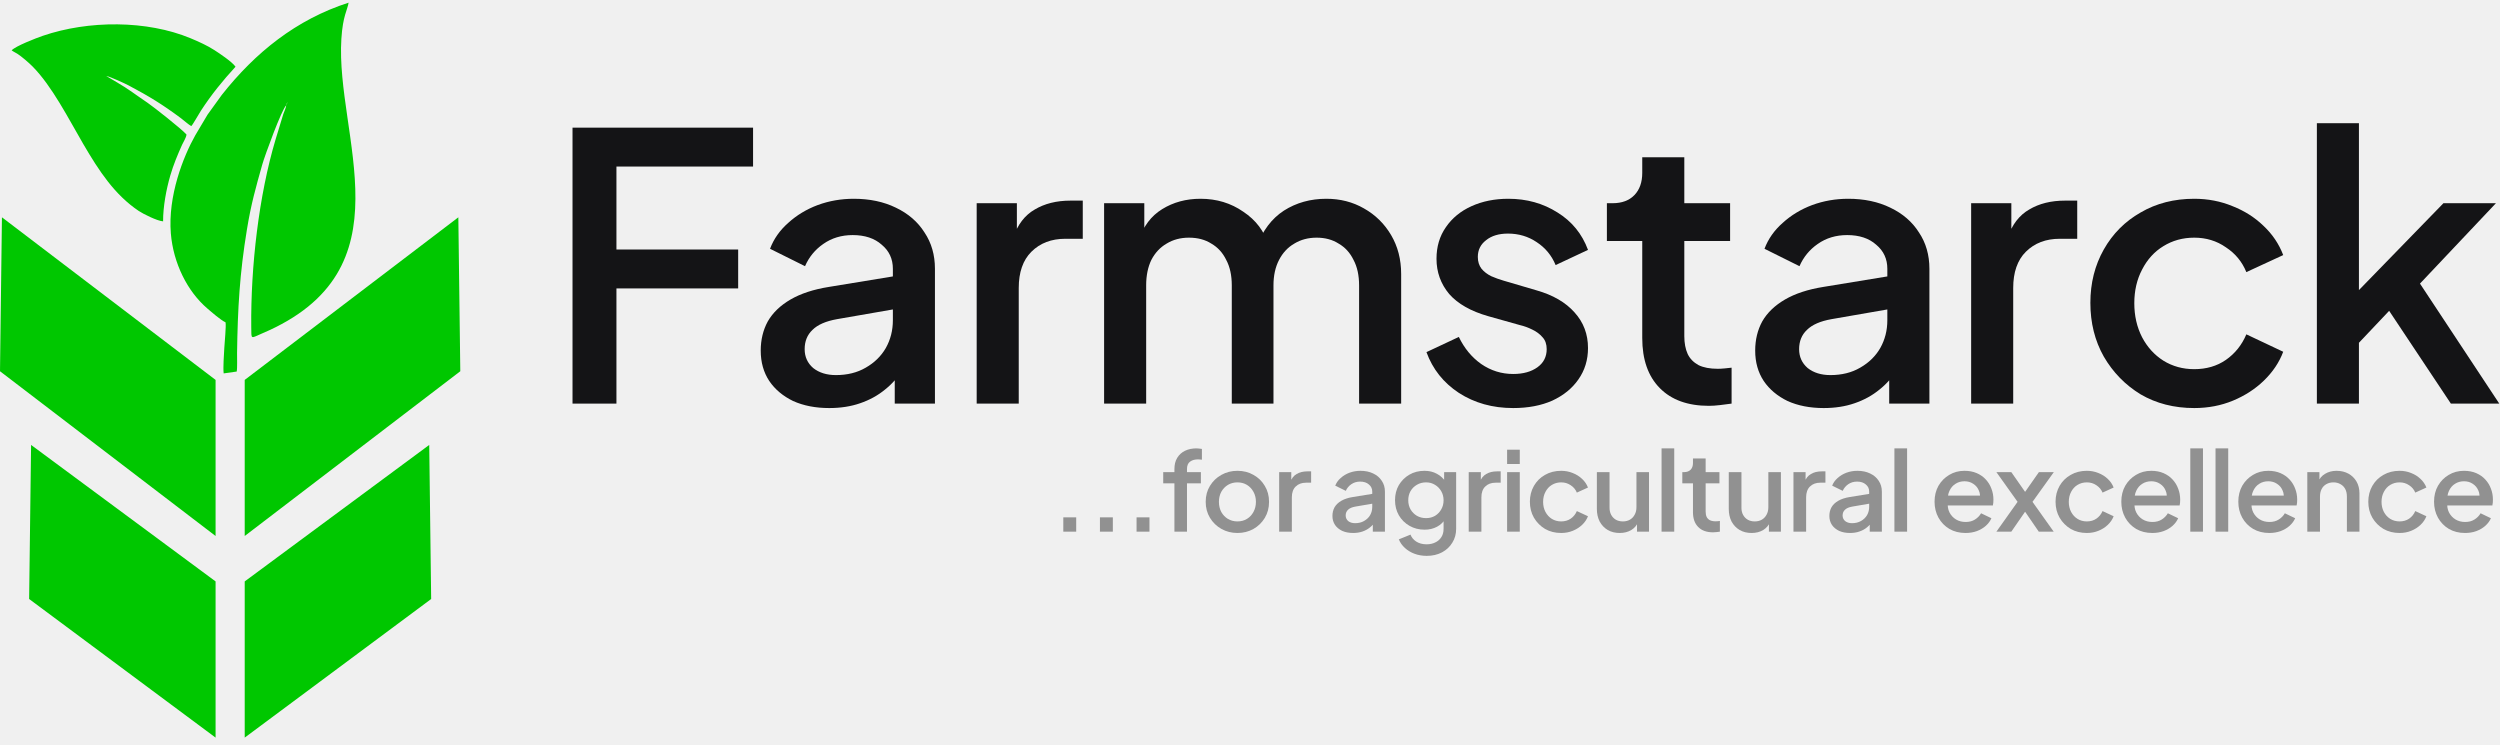
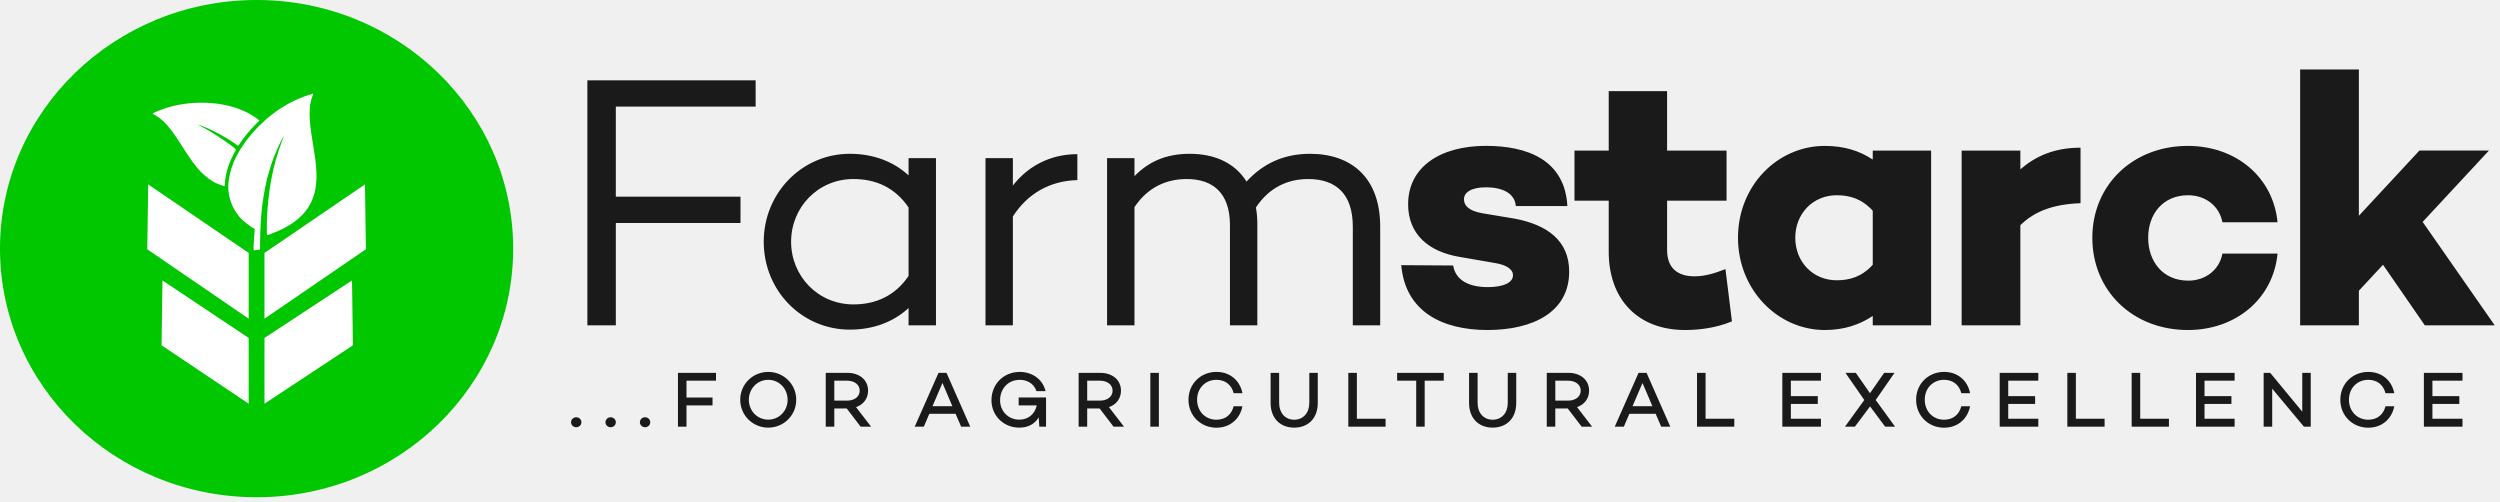
- <svg xmlns="http://www.w3.org/2000/svg" width="262" height="78" viewBox="0 0 262 78" fill="none">
-   <path d="M60 42.298V13.378H78.921V17.454H64.603V26.149H77.36V30.226H64.603V42.298H60Z" fill="#141416" />
-   <path d="M86.902 42.764C85.472 42.764 84.211 42.518 83.118 42.027C82.052 41.509 81.22 40.81 80.621 39.93C80.023 39.025 79.724 37.964 79.724 36.747C79.724 35.608 79.971 34.586 80.465 33.681C80.986 32.775 81.779 32.011 82.845 31.39C83.912 30.769 85.251 30.329 86.863 30.07L94.198 28.867V32.322L87.722 33.447C86.551 33.655 85.693 34.03 85.147 34.573C84.601 35.091 84.328 35.764 84.328 36.592C84.328 37.394 84.627 38.054 85.225 38.572C85.849 39.063 86.642 39.309 87.605 39.309C88.801 39.309 89.841 39.05 90.726 38.533C91.636 38.015 92.338 37.33 92.832 36.475C93.326 35.596 93.573 34.625 93.573 33.564V28.168C93.573 27.133 93.183 26.292 92.403 25.645C91.649 24.972 90.635 24.636 89.36 24.636C88.19 24.636 87.162 24.946 86.278 25.567C85.42 26.162 84.783 26.939 84.367 27.896L80.7 26.072C81.09 25.037 81.727 24.131 82.611 23.355C83.495 22.552 84.523 21.931 85.693 21.491C86.889 21.051 88.151 20.831 89.477 20.831C91.142 20.831 92.611 21.142 93.885 21.763C95.186 22.384 96.187 23.251 96.889 24.364C97.618 25.451 97.982 26.719 97.982 28.168V42.298H93.769V38.494L94.666 38.611C94.172 39.465 93.534 40.202 92.754 40.823C92 41.444 91.129 41.923 90.14 42.26C89.178 42.596 88.099 42.764 86.902 42.764Z" fill="#141416" />
-   <path d="M102.356 42.298V21.297H106.569V25.528L106.179 24.907C106.647 23.536 107.402 22.552 108.442 21.957C109.482 21.336 110.731 21.025 112.187 21.025H113.474V25.024H111.641C110.184 25.024 109.001 25.477 108.091 26.382C107.206 27.262 106.764 28.53 106.764 30.187V42.298H102.356Z" fill="#141416" />
-   <path d="M115.71 42.298V21.297H119.923V25.839L119.377 25.14C119.819 23.717 120.625 22.643 121.796 21.918C122.966 21.194 124.306 20.831 125.814 20.831C127.505 20.831 129 21.284 130.3 22.19C131.627 23.07 132.511 24.247 132.953 25.723L131.705 25.839C132.329 24.157 133.278 22.902 134.553 22.073C135.853 21.245 137.336 20.831 139 20.831C140.457 20.831 141.77 21.168 142.94 21.841C144.137 22.513 145.086 23.445 145.788 24.636C146.49 25.826 146.841 27.185 146.841 28.712V42.298H142.433V29.915C142.433 28.854 142.238 27.961 141.848 27.236C141.484 26.486 140.964 25.917 140.287 25.528C139.637 25.114 138.87 24.907 137.986 24.907C137.102 24.907 136.321 25.114 135.645 25.528C134.969 25.917 134.436 26.486 134.046 27.236C133.655 27.987 133.46 28.88 133.46 29.915V42.298H129.091V29.915C129.091 28.854 128.896 27.961 128.506 27.236C128.142 26.486 127.622 25.917 126.945 25.528C126.295 25.114 125.515 24.907 124.605 24.907C123.72 24.907 122.94 25.114 122.264 25.528C121.588 25.917 121.055 26.486 120.664 27.236C120.3 27.987 120.118 28.88 120.118 29.915V42.298H115.71Z" fill="#141416" />
-   <path d="M158.582 42.764C156.423 42.764 154.525 42.234 152.886 41.173C151.274 40.111 150.142 38.688 149.492 36.903L152.886 35.311C153.458 36.501 154.239 37.446 155.227 38.145C156.241 38.843 157.36 39.193 158.582 39.193C159.622 39.193 160.468 38.96 161.118 38.494C161.768 38.028 162.093 37.394 162.093 36.592C162.093 36.074 161.95 35.66 161.664 35.35C161.378 35.013 161.014 34.742 160.572 34.535C160.155 34.328 159.726 34.172 159.284 34.069L155.968 33.137C154.148 32.619 152.782 31.843 151.872 30.808C150.988 29.747 150.545 28.517 150.545 27.12C150.545 25.852 150.871 24.752 151.521 23.82C152.171 22.863 153.068 22.125 154.213 21.608C155.357 21.09 156.644 20.831 158.075 20.831C159.999 20.831 161.716 21.31 163.224 22.268C164.733 23.199 165.799 24.506 166.423 26.188L163.029 27.78C162.613 26.771 161.95 25.968 161.04 25.373C160.155 24.778 159.154 24.48 158.036 24.48C157.073 24.48 156.306 24.713 155.734 25.179C155.162 25.619 154.876 26.201 154.876 26.926C154.876 27.418 155.006 27.832 155.266 28.168C155.526 28.479 155.864 28.738 156.28 28.945C156.696 29.126 157.126 29.281 157.568 29.41L161.001 30.42C162.743 30.911 164.083 31.688 165.019 32.749C165.955 33.784 166.423 35.026 166.423 36.475C166.423 37.718 166.085 38.818 165.409 39.775C164.759 40.707 163.849 41.444 162.678 41.988C161.508 42.505 160.142 42.764 158.582 42.764Z" fill="#141416" />
-   <path d="M179.091 42.531C176.881 42.531 175.164 41.91 173.942 40.668C172.719 39.426 172.108 37.679 172.108 35.427V25.257H168.402V21.297H168.987C169.975 21.297 170.743 21.012 171.289 20.443C171.835 19.874 172.108 19.097 172.108 18.114V16.483H176.516V21.297H181.315V25.257H176.516V35.233C176.516 35.958 176.634 36.579 176.868 37.097C177.102 37.588 177.479 37.977 177.999 38.261C178.519 38.52 179.195 38.649 180.028 38.649C180.236 38.649 180.47 38.636 180.73 38.611C180.99 38.585 181.237 38.559 181.471 38.533V42.298C181.107 42.35 180.704 42.402 180.262 42.454C179.819 42.505 179.429 42.531 179.091 42.531Z" fill="#141416" />
-   <path d="M191.122 42.764C189.692 42.764 188.43 42.518 187.338 42.027C186.272 41.509 185.439 40.81 184.841 39.93C184.243 39.025 183.944 37.964 183.944 36.747C183.944 35.608 184.191 34.586 184.685 33.681C185.205 32.775 185.999 32.011 187.065 31.39C188.131 30.769 189.471 30.329 191.083 30.07L198.417 28.867V32.322L191.941 33.447C190.771 33.655 189.913 34.03 189.367 34.573C188.82 35.091 188.547 35.764 188.547 36.592C188.547 37.394 188.846 38.054 189.445 38.572C190.069 39.063 190.862 39.309 191.824 39.309C193.021 39.309 194.061 39.05 194.945 38.533C195.856 38.015 196.558 37.33 197.052 36.475C197.546 35.596 197.793 34.625 197.793 33.564V28.168C197.793 27.133 197.403 26.292 196.623 25.645C195.869 24.972 194.854 24.636 193.58 24.636C192.41 24.636 191.382 24.946 190.498 25.567C189.64 26.162 189.003 26.939 188.586 27.896L184.919 26.072C185.309 25.037 185.947 24.131 186.831 23.355C187.715 22.552 188.742 21.931 189.913 21.491C191.109 21.051 192.371 20.831 193.697 20.831C195.361 20.831 196.831 21.142 198.105 21.763C199.406 22.384 200.407 23.251 201.109 24.364C201.837 25.451 202.202 26.719 202.202 28.168V42.298H197.988V38.494L198.886 38.611C198.391 39.465 197.754 40.202 196.974 40.823C196.22 41.444 195.348 41.923 194.36 42.26C193.398 42.596 192.319 42.764 191.122 42.764Z" fill="#141416" />
-   <path d="M206.576 42.298V21.297H210.789V25.528L210.399 24.907C210.867 23.536 211.621 22.552 212.662 21.957C213.702 21.336 214.95 21.025 216.407 21.025H217.694V25.024H215.861C214.404 25.024 213.221 25.477 212.311 26.382C211.426 27.262 210.984 28.53 210.984 30.187V42.298H206.576Z" fill="#141416" />
-   <path d="M229.956 42.764C227.849 42.764 225.977 42.285 224.338 41.328C222.726 40.344 221.438 39.025 220.476 37.368C219.54 35.712 219.071 33.836 219.071 31.739C219.071 29.669 219.54 27.806 220.476 26.149C221.412 24.493 222.7 23.199 224.338 22.268C225.977 21.31 227.849 20.831 229.956 20.831C231.386 20.831 232.726 21.09 233.974 21.608C235.222 22.099 236.302 22.785 237.212 23.665C238.148 24.545 238.838 25.567 239.28 26.732L235.417 28.517C234.975 27.43 234.26 26.564 233.272 25.917C232.31 25.244 231.204 24.907 229.956 24.907C228.759 24.907 227.68 25.205 226.718 25.8C225.782 26.369 225.04 27.185 224.494 28.246C223.948 29.281 223.675 30.459 223.675 31.778C223.675 33.098 223.948 34.289 224.494 35.35C225.04 36.385 225.782 37.2 226.718 37.795C227.68 38.391 228.759 38.688 229.956 38.688C231.23 38.688 232.336 38.365 233.272 37.718C234.234 37.045 234.949 36.152 235.417 35.039L239.28 36.864C238.864 37.977 238.187 38.986 237.251 39.892C236.341 40.772 235.261 41.47 234.013 41.988C232.765 42.505 231.412 42.764 229.956 42.764Z" fill="#141416" />
-   <path d="M242.808 42.298V12.912H247.216V32.593L245.5 32.166L256.072 21.297H261.573L253.614 29.721L261.924 42.298H256.852L249.44 31.157L252.054 30.808L245.812 37.407L247.216 34.496V42.298H242.808Z" fill="#141416" />
-   <path d="M111.435 55.718V54.219H112.786V55.718H111.435Z" fill="#333333" fill-opacity="0.5" />
-   <path d="M115.273 55.718V54.219H116.625V55.718H115.273Z" fill="#333333" fill-opacity="0.5" />
-   <path d="M119.112 55.718V54.219H120.463V55.718H119.112Z" fill="#333333" fill-opacity="0.5" />
-   <path d="M123.08 55.718V50.656H121.905V49.48H123.08V49.157C123.08 48.688 123.178 48.296 123.374 47.981C123.57 47.658 123.84 47.412 124.185 47.243C124.537 47.074 124.941 46.989 125.395 46.989C125.481 46.989 125.579 46.997 125.689 47.012C125.799 47.02 125.889 47.032 125.959 47.047V48.177C125.896 48.161 125.826 48.154 125.748 48.154C125.669 48.146 125.607 48.142 125.56 48.142C125.207 48.142 124.925 48.223 124.714 48.384C124.502 48.538 124.396 48.796 124.396 49.157V49.48H125.853V50.656H124.396V55.718H123.08Z" fill="#333333" fill-opacity="0.5" />
-   <path d="M129.682 55.856C129.071 55.856 128.511 55.714 128.002 55.429C127.501 55.145 127.101 54.757 126.803 54.265C126.506 53.773 126.357 53.215 126.357 52.593C126.357 51.963 126.506 51.405 126.803 50.921C127.101 50.429 127.501 50.045 128.002 49.768C128.503 49.484 129.063 49.341 129.682 49.341C130.309 49.341 130.869 49.484 131.363 49.768C131.864 50.045 132.26 50.429 132.55 50.921C132.847 51.405 132.996 51.963 132.996 52.593C132.996 53.223 132.847 53.784 132.55 54.276C132.252 54.768 131.852 55.156 131.351 55.441C130.85 55.718 130.293 55.856 129.682 55.856ZM129.682 54.645C130.058 54.645 130.391 54.557 130.681 54.38C130.971 54.203 131.198 53.961 131.363 53.654C131.535 53.339 131.621 52.985 131.621 52.593C131.621 52.201 131.535 51.851 131.363 51.544C131.198 51.236 130.971 50.994 130.681 50.817C130.391 50.641 130.058 50.552 129.682 50.552C129.314 50.552 128.981 50.641 128.683 50.817C128.394 50.994 128.162 51.236 127.99 51.544C127.826 51.851 127.743 52.201 127.743 52.593C127.743 52.985 127.826 53.339 127.99 53.654C128.162 53.961 128.394 54.203 128.683 54.38C128.981 54.557 129.314 54.645 129.682 54.645Z" fill="#333333" fill-opacity="0.5" />
-   <path d="M134.057 55.718V49.48H135.326V50.736L135.209 50.552C135.35 50.145 135.577 49.853 135.891 49.676C136.204 49.491 136.58 49.399 137.019 49.399H137.406V50.587H136.854C136.415 50.587 136.059 50.721 135.785 50.99C135.518 51.252 135.385 51.628 135.385 52.12V55.718H134.057Z" fill="#333333" fill-opacity="0.5" />
-   <path d="M141.803 55.856C141.372 55.856 140.992 55.783 140.663 55.637C140.341 55.483 140.091 55.276 139.911 55.014C139.73 54.745 139.64 54.43 139.64 54.069C139.64 53.73 139.715 53.427 139.864 53.158C140.02 52.889 140.259 52.662 140.58 52.478C140.902 52.293 141.305 52.162 141.791 52.086L144 51.728V52.754L142.049 53.089C141.697 53.15 141.438 53.262 141.274 53.423C141.109 53.577 141.027 53.777 141.027 54.023C141.027 54.261 141.117 54.457 141.297 54.611C141.485 54.757 141.724 54.83 142.014 54.83C142.374 54.83 142.688 54.753 142.954 54.599C143.228 54.445 143.44 54.242 143.589 53.988C143.738 53.727 143.812 53.438 143.812 53.123V51.521C143.812 51.213 143.694 50.963 143.459 50.771C143.232 50.571 142.927 50.471 142.543 50.471C142.19 50.471 141.881 50.564 141.615 50.748C141.356 50.925 141.164 51.156 141.039 51.44L139.934 50.898C140.052 50.59 140.244 50.322 140.51 50.091C140.776 49.853 141.086 49.668 141.438 49.537C141.799 49.407 142.179 49.341 142.578 49.341C143.079 49.341 143.522 49.434 143.906 49.618C144.298 49.803 144.599 50.06 144.811 50.391C145.03 50.714 145.14 51.09 145.14 51.521V55.718H143.871V54.588L144.141 54.622C143.992 54.876 143.8 55.095 143.565 55.279C143.338 55.464 143.076 55.606 142.778 55.706C142.488 55.806 142.163 55.856 141.803 55.856Z" fill="#333333" fill-opacity="0.5" />
-   <path d="M149.524 58.254C149.062 58.254 148.635 58.181 148.243 58.035C147.852 57.889 147.515 57.685 147.233 57.424C146.951 57.17 146.739 56.871 146.598 56.525L147.82 56.029C147.93 56.321 148.13 56.563 148.42 56.755C148.717 56.947 149.082 57.044 149.513 57.044C149.849 57.044 150.151 56.978 150.417 56.847C150.684 56.724 150.895 56.54 151.052 56.294C151.209 56.056 151.287 55.767 151.287 55.429V54.023L151.522 54.288C151.303 54.688 150.997 54.991 150.605 55.199C150.222 55.406 149.787 55.51 149.301 55.51C148.714 55.51 148.185 55.376 147.715 55.106C147.245 54.837 146.873 54.468 146.598 54C146.332 53.531 146.199 53.004 146.199 52.42C146.199 51.828 146.332 51.301 146.598 50.84C146.873 50.379 147.241 50.014 147.703 49.745C148.165 49.476 148.694 49.341 149.289 49.341C149.775 49.341 150.206 49.445 150.582 49.653C150.966 49.853 151.279 50.145 151.522 50.529L151.346 50.852V49.48H152.603V55.429C152.603 55.967 152.47 56.448 152.204 56.871C151.945 57.301 151.585 57.639 151.122 57.885C150.66 58.131 150.128 58.254 149.524 58.254ZM149.454 54.299C149.806 54.299 150.12 54.219 150.394 54.057C150.668 53.888 150.884 53.665 151.04 53.389C151.205 53.104 151.287 52.785 151.287 52.431C151.287 52.078 151.205 51.759 151.04 51.474C150.876 51.19 150.656 50.967 150.382 50.806C150.108 50.637 149.799 50.552 149.454 50.552C149.093 50.552 148.772 50.637 148.49 50.806C148.208 50.967 147.985 51.19 147.82 51.474C147.664 51.751 147.585 52.07 147.585 52.431C147.585 52.777 147.664 53.093 147.82 53.377C147.985 53.661 148.208 53.888 148.49 54.057C148.772 54.219 149.093 54.299 149.454 54.299Z" fill="#333333" fill-opacity="0.5" />
-   <path d="M153.922 55.718V49.48H155.192V50.736L155.074 50.552C155.215 50.145 155.442 49.853 155.756 49.676C156.069 49.491 156.445 49.399 156.884 49.399H157.271V50.587H156.719C156.28 50.587 155.924 50.721 155.65 50.99C155.383 51.252 155.25 51.628 155.25 52.12V55.718H153.922Z" fill="#333333" fill-opacity="0.5" />
-   <path d="M157.945 55.718V49.48H159.273V55.718H157.945ZM157.945 48.627V47.128H159.273V48.627H157.945Z" fill="#333333" fill-opacity="0.5" />
-   <path d="M163.61 55.856C162.976 55.856 162.412 55.714 161.918 55.429C161.432 55.137 161.045 54.745 160.755 54.253C160.473 53.761 160.332 53.204 160.332 52.581C160.332 51.966 160.473 51.413 160.755 50.921C161.037 50.429 161.424 50.045 161.918 49.768C162.412 49.484 162.976 49.341 163.61 49.341C164.041 49.341 164.444 49.418 164.82 49.572C165.196 49.718 165.522 49.922 165.796 50.183C166.078 50.444 166.285 50.748 166.419 51.094L165.255 51.624C165.122 51.301 164.907 51.044 164.609 50.852C164.319 50.652 163.986 50.552 163.61 50.552C163.25 50.552 162.925 50.641 162.635 50.817C162.353 50.986 162.13 51.228 161.965 51.544C161.8 51.851 161.718 52.201 161.718 52.593C161.718 52.985 161.8 53.339 161.965 53.654C162.13 53.961 162.353 54.203 162.635 54.38C162.925 54.557 163.25 54.645 163.61 54.645C163.994 54.645 164.327 54.549 164.609 54.357C164.899 54.157 165.114 53.892 165.255 53.561L166.419 54.103C166.293 54.434 166.09 54.734 165.808 55.003C165.533 55.264 165.208 55.472 164.832 55.625C164.456 55.779 164.049 55.856 163.61 55.856Z" fill="#333333" fill-opacity="0.5" />
-   <path d="M169.749 55.856C169.271 55.856 168.852 55.752 168.492 55.545C168.132 55.329 167.85 55.033 167.646 54.657C167.45 54.273 167.352 53.831 167.352 53.331V49.48H168.68V53.215C168.68 53.5 168.739 53.75 168.856 53.965C168.974 54.18 169.138 54.349 169.35 54.472C169.561 54.588 169.804 54.645 170.078 54.645C170.36 54.645 170.607 54.584 170.819 54.461C171.03 54.338 171.195 54.165 171.312 53.942C171.438 53.719 171.5 53.458 171.5 53.158V49.48H172.816V55.718H171.559V54.495L171.7 54.657C171.551 55.041 171.304 55.337 170.96 55.545C170.615 55.752 170.212 55.856 169.749 55.856Z" fill="#333333" fill-opacity="0.5" />
-   <path d="M174.132 55.718V46.989H175.46V55.718H174.132Z" fill="#333333" fill-opacity="0.5" />
-   <path d="M179.527 55.787C178.861 55.787 178.344 55.602 177.976 55.233C177.607 54.864 177.423 54.346 177.423 53.677V50.656H176.307V49.48H176.483C176.781 49.48 177.012 49.395 177.177 49.226C177.341 49.057 177.423 48.826 177.423 48.534V48.05H178.751V49.48H180.197V50.656H178.751V53.619C178.751 53.834 178.786 54.019 178.857 54.172C178.927 54.319 179.041 54.434 179.198 54.518C179.354 54.595 179.558 54.634 179.809 54.634C179.871 54.634 179.942 54.63 180.02 54.622C180.099 54.614 180.173 54.607 180.244 54.599V55.718C180.134 55.733 180.012 55.748 179.879 55.764C179.746 55.779 179.629 55.787 179.527 55.787Z" fill="#333333" fill-opacity="0.5" />
-   <path d="M183.572 55.856C183.094 55.856 182.675 55.752 182.315 55.545C181.955 55.329 181.673 55.033 181.469 54.657C181.273 54.273 181.175 53.831 181.175 53.331V49.48H182.503V53.215C182.503 53.5 182.562 53.75 182.679 53.965C182.797 54.18 182.961 54.349 183.173 54.472C183.384 54.588 183.627 54.645 183.901 54.645C184.183 54.645 184.43 54.584 184.642 54.461C184.853 54.338 185.018 54.165 185.135 53.942C185.26 53.719 185.323 53.458 185.323 53.158V49.48H186.639V55.718H185.382V54.495L185.523 54.657C185.374 55.041 185.127 55.337 184.783 55.545C184.438 55.752 184.034 55.856 183.572 55.856Z" fill="#333333" fill-opacity="0.5" />
-   <path d="M187.955 55.718V49.48H189.224V50.736L189.106 50.552C189.247 50.145 189.474 49.853 189.788 49.676C190.101 49.491 190.477 49.399 190.916 49.399H191.304V50.587H190.751C190.313 50.587 189.956 50.721 189.682 50.99C189.416 51.252 189.282 51.628 189.282 52.12V55.718H187.955Z" fill="#333333" fill-opacity="0.5" />
-   <path d="M193.881 55.856C193.45 55.856 193.07 55.783 192.741 55.637C192.42 55.483 192.169 55.276 191.989 55.014C191.809 54.745 191.718 54.43 191.718 54.069C191.718 53.73 191.793 53.427 191.942 53.158C192.098 52.889 192.337 52.662 192.659 52.478C192.98 52.293 193.383 52.162 193.869 52.086L196.078 51.728V52.754L194.127 53.089C193.775 53.15 193.516 53.262 193.352 53.423C193.187 53.577 193.105 53.777 193.105 54.023C193.105 54.261 193.195 54.457 193.375 54.611C193.563 54.757 193.802 54.83 194.092 54.83C194.453 54.83 194.766 54.753 195.032 54.599C195.306 54.445 195.518 54.242 195.667 53.988C195.816 53.727 195.89 53.438 195.89 53.123V51.521C195.89 51.213 195.773 50.963 195.538 50.771C195.31 50.571 195.005 50.471 194.621 50.471C194.268 50.471 193.959 50.564 193.693 50.748C193.434 50.925 193.242 51.156 193.117 51.44L192.012 50.898C192.13 50.59 192.322 50.322 192.588 50.091C192.854 49.853 193.164 49.668 193.516 49.537C193.877 49.407 194.257 49.341 194.656 49.341C195.158 49.341 195.6 49.434 195.984 49.618C196.376 49.803 196.677 50.06 196.889 50.391C197.108 50.714 197.218 51.09 197.218 51.521V55.718H195.949V54.588L196.219 54.622C196.07 54.876 195.878 55.095 195.643 55.279C195.416 55.464 195.154 55.606 194.856 55.706C194.566 55.806 194.241 55.856 193.881 55.856Z" fill="#333333" fill-opacity="0.5" />
-   <path d="M198.535 55.718V46.989H199.863V55.718H198.535Z" fill="#333333" fill-opacity="0.5" />
-   <path d="M205.985 55.856C205.35 55.856 204.786 55.714 204.293 55.429C203.807 55.137 203.427 54.745 203.153 54.253C202.879 53.754 202.741 53.196 202.741 52.581C202.741 51.951 202.879 51.394 203.153 50.91C203.435 50.425 203.811 50.045 204.281 49.768C204.751 49.484 205.284 49.341 205.879 49.341C206.357 49.341 206.784 49.422 207.16 49.584C207.536 49.745 207.853 49.968 208.112 50.252C208.37 50.529 208.566 50.848 208.699 51.209C208.84 51.571 208.911 51.955 208.911 52.362C208.911 52.462 208.907 52.566 208.899 52.674C208.891 52.781 208.875 52.881 208.852 52.973H203.787V51.936H208.1L207.465 52.408C207.544 52.032 207.516 51.697 207.383 51.405C207.258 51.105 207.062 50.871 206.795 50.702C206.537 50.525 206.231 50.437 205.879 50.437C205.526 50.437 205.213 50.525 204.939 50.702C204.665 50.871 204.453 51.117 204.304 51.44C204.155 51.755 204.097 52.139 204.128 52.593C204.089 53.016 204.148 53.385 204.304 53.7C204.469 54.015 204.696 54.261 204.986 54.438C205.284 54.614 205.62 54.703 205.996 54.703C206.38 54.703 206.705 54.618 206.972 54.449C207.246 54.28 207.461 54.061 207.618 53.792L208.699 54.311C208.574 54.603 208.378 54.868 208.112 55.106C207.853 55.337 207.54 55.522 207.172 55.66C206.811 55.791 206.416 55.856 205.985 55.856Z" fill="#333333" fill-opacity="0.5" />
-   <path d="M209.222 55.718L211.443 52.593L209.222 49.48H210.785L212.606 52.086H211.854L213.676 49.48H215.239L213.006 52.593L215.227 55.718H213.664L211.866 53.1H212.595L210.785 55.718H209.222Z" fill="#333333" fill-opacity="0.5" />
-   <path d="M218.701 55.856C218.066 55.856 217.502 55.714 217.009 55.429C216.523 55.137 216.135 54.745 215.845 54.253C215.563 53.761 215.422 53.204 215.422 52.581C215.422 51.966 215.563 51.413 215.845 50.921C216.127 50.429 216.515 50.045 217.009 49.768C217.502 49.484 218.066 49.341 218.701 49.341C219.132 49.341 219.535 49.418 219.911 49.572C220.287 49.718 220.612 49.922 220.886 50.183C221.169 50.444 221.376 50.748 221.509 51.094L220.346 51.624C220.213 51.301 219.997 51.044 219.7 50.852C219.41 50.652 219.077 50.552 218.701 50.552C218.34 50.552 218.015 50.641 217.725 50.817C217.443 50.986 217.22 51.228 217.056 51.544C216.891 51.851 216.809 52.201 216.809 52.593C216.809 52.985 216.891 53.339 217.056 53.654C217.22 53.961 217.443 54.203 217.725 54.38C218.015 54.557 218.34 54.645 218.701 54.645C219.085 54.645 219.418 54.549 219.7 54.357C219.989 54.157 220.205 53.892 220.346 53.561L221.509 54.103C221.384 54.434 221.18 54.734 220.898 55.003C220.624 55.264 220.299 55.472 219.923 55.625C219.547 55.779 219.14 55.856 218.701 55.856Z" fill="#333333" fill-opacity="0.5" />
-   <path d="M225.557 55.856C224.922 55.856 224.358 55.714 223.865 55.429C223.379 55.137 222.999 54.745 222.725 54.253C222.451 53.754 222.314 53.196 222.314 52.581C222.314 51.951 222.451 51.394 222.725 50.91C223.007 50.425 223.383 50.045 223.853 49.768C224.323 49.484 224.856 49.341 225.451 49.341C225.929 49.341 226.356 49.422 226.732 49.584C227.108 49.745 227.425 49.968 227.684 50.252C227.942 50.529 228.138 50.848 228.271 51.209C228.412 51.571 228.483 51.955 228.483 52.362C228.483 52.462 228.479 52.566 228.471 52.674C228.463 52.781 228.448 52.881 228.424 52.973H223.359V51.936H227.672L227.037 52.408C227.116 52.032 227.088 51.697 226.955 51.405C226.83 51.105 226.634 50.871 226.368 50.702C226.109 50.525 225.804 50.437 225.451 50.437C225.099 50.437 224.785 50.525 224.511 50.702C224.237 50.871 224.025 51.117 223.876 51.44C223.728 51.755 223.669 52.139 223.7 52.593C223.661 53.016 223.72 53.385 223.876 53.7C224.041 54.015 224.268 54.261 224.558 54.438C224.856 54.614 225.193 54.703 225.569 54.703C225.952 54.703 226.278 54.618 226.544 54.449C226.818 54.28 227.034 54.061 227.19 53.792L228.271 54.311C228.146 54.603 227.95 54.868 227.684 55.106C227.425 55.337 227.112 55.522 226.744 55.66C226.383 55.791 225.988 55.856 225.557 55.856Z" fill="#333333" fill-opacity="0.5" />
-   <path d="M229.544 55.718V46.989H230.872V55.718H229.544Z" fill="#333333" fill-opacity="0.5" />
-   <path d="M232.189 55.718V46.989H233.517V55.718H232.189Z" fill="#333333" fill-opacity="0.5" />
-   <path d="M237.819 55.856C237.185 55.856 236.621 55.714 236.127 55.429C235.641 55.137 235.261 54.745 234.987 54.253C234.713 53.754 234.576 53.196 234.576 52.581C234.576 51.951 234.713 51.394 234.987 50.91C235.269 50.425 235.645 50.045 236.115 49.768C236.585 49.484 237.118 49.341 237.713 49.341C238.191 49.341 238.618 49.422 238.994 49.584C239.37 49.745 239.687 49.968 239.946 50.252C240.205 50.529 240.4 50.848 240.534 51.209C240.675 51.571 240.745 51.955 240.745 52.362C240.745 52.462 240.741 52.566 240.733 52.674C240.725 52.781 240.71 52.881 240.686 52.973H235.622V51.936H239.934L239.3 52.408C239.378 52.032 239.351 51.697 239.217 51.405C239.092 51.105 238.896 50.871 238.63 50.702C238.371 50.525 238.066 50.437 237.713 50.437C237.361 50.437 237.047 50.525 236.773 50.702C236.499 50.871 236.288 51.117 236.139 51.44C235.99 51.755 235.931 52.139 235.962 52.593C235.923 53.016 235.982 53.385 236.139 53.7C236.303 54.015 236.53 54.261 236.82 54.438C237.118 54.614 237.455 54.703 237.831 54.703C238.215 54.703 238.54 54.618 238.806 54.449C239.08 54.28 239.296 54.061 239.452 53.792L240.534 54.311C240.408 54.603 240.212 54.868 239.946 55.106C239.687 55.337 239.374 55.522 239.006 55.66C238.646 55.791 238.25 55.856 237.819 55.856Z" fill="#333333" fill-opacity="0.5" />
-   <path d="M241.806 55.718V49.48H243.075V50.702L242.922 50.541C243.079 50.148 243.33 49.853 243.674 49.653C244.019 49.445 244.419 49.341 244.873 49.341C245.343 49.341 245.758 49.441 246.119 49.641C246.479 49.841 246.761 50.118 246.965 50.471C247.168 50.825 247.27 51.232 247.27 51.694V55.718H245.954V52.039C245.954 51.724 245.895 51.459 245.778 51.244C245.66 51.021 245.492 50.852 245.272 50.736C245.061 50.614 244.818 50.552 244.544 50.552C244.27 50.552 244.023 50.614 243.804 50.736C243.592 50.852 243.428 51.021 243.31 51.244C243.193 51.467 243.134 51.732 243.134 52.039V55.718H241.806Z" fill="#333333" fill-opacity="0.5" />
-   <path d="M251.476 55.856C250.842 55.856 250.278 55.714 249.784 55.429C249.298 55.137 248.911 54.745 248.621 54.253C248.339 53.761 248.198 53.204 248.198 52.581C248.198 51.966 248.339 51.413 248.621 50.921C248.903 50.429 249.291 50.045 249.784 49.768C250.278 49.484 250.842 49.341 251.476 49.341C251.907 49.341 252.311 49.418 252.687 49.572C253.063 49.718 253.388 49.922 253.662 50.183C253.944 50.444 254.152 50.748 254.285 51.094L253.121 51.624C252.988 51.301 252.773 51.044 252.475 50.852C252.185 50.652 251.852 50.552 251.476 50.552C251.116 50.552 250.791 50.641 250.501 50.817C250.219 50.986 249.996 51.228 249.831 51.544C249.667 51.851 249.584 52.201 249.584 52.593C249.584 52.985 249.667 53.339 249.831 53.654C249.996 53.961 250.219 54.203 250.501 54.38C250.791 54.557 251.116 54.645 251.476 54.645C251.86 54.645 252.193 54.549 252.475 54.357C252.765 54.157 252.98 53.892 253.121 53.561L254.285 54.103C254.159 54.434 253.956 54.734 253.674 55.003C253.399 55.264 253.074 55.472 252.698 55.625C252.322 55.779 251.915 55.856 251.476 55.856Z" fill="#333333" fill-opacity="0.5" />
-   <path d="M258.332 55.856C257.698 55.856 257.134 55.714 256.64 55.429C256.154 55.137 255.774 54.745 255.5 54.253C255.226 53.754 255.089 53.196 255.089 52.581C255.089 51.951 255.226 51.394 255.5 50.91C255.782 50.425 256.158 50.045 256.628 49.768C257.098 49.484 257.631 49.341 258.226 49.341C258.704 49.341 259.131 49.422 259.507 49.584C259.883 49.745 260.201 49.968 260.459 50.252C260.718 50.529 260.914 50.848 261.047 51.209C261.188 51.571 261.258 51.955 261.258 52.362C261.258 52.462 261.254 52.566 261.246 52.674C261.239 52.781 261.223 52.881 261.199 52.973H256.135V51.936H260.447L259.813 52.408C259.891 52.032 259.864 51.697 259.731 51.405C259.605 51.105 259.409 50.871 259.143 50.702C258.885 50.525 258.579 50.437 258.226 50.437C257.874 50.437 257.561 50.525 257.286 50.702C257.012 50.871 256.801 51.117 256.652 51.44C256.503 51.755 256.444 52.139 256.476 52.593C256.436 53.016 256.495 53.385 256.652 53.7C256.816 54.015 257.044 54.261 257.333 54.438C257.631 54.614 257.968 54.703 258.344 54.703C258.728 54.703 259.053 54.618 259.319 54.449C259.594 54.28 259.809 54.061 259.966 53.792L261.047 54.311C260.921 54.603 260.726 54.868 260.459 55.106C260.201 55.337 259.887 55.522 259.519 55.66C259.159 55.791 258.763 55.856 258.332 55.856Z" fill="#333333" fill-opacity="0.5" />
-   <path fill-rule="evenodd" clip-rule="evenodd" d="M30.018 10.999C30.012 10.991 30.004 11.023 29.997 11.034C30.016 10.933 29.997 11.004 30.03 10.908C30.035 10.893 30.053 10.847 30.059 10.833C30.09 10.764 30.113 10.734 30.15 10.681L30.018 11V10.999ZM1.224 5.278C1.371 5.401 1.62 5.509 1.811 5.63C2.272 5.924 3.027 6.575 3.427 6.981C5.473 9.063 7.159 12.402 8.719 15.079C10.4 17.959 12.024 20.413 14.533 22.103C14.999 22.416 16.471 23.155 17.092 23.198C17.088 21.648 17.427 19.836 17.847 18.394C18.181 17.248 18.613 16.22 19.084 15.169C19.214 14.879 19.524 14.412 19.544 14.097C19.019 13.499 16.017 11.142 15.451 10.762C14.28 9.976 13.465 9.327 12.241 8.619L11.127 7.961C11.517 8.018 13.108 8.756 13.503 8.966C15.63 10.093 17.044 10.957 18.992 12.411C19.296 12.638 19.766 13.071 20.046 13.215C20.229 13.039 20.794 12.003 21.061 11.594C22.161 9.908 23.314 8.484 24.683 6.994C24.347 6.488 22.972 5.577 22.471 5.254C21.72 4.771 20.849 4.374 19.959 4.004C15.401 2.111 9.28 2.109 4.476 3.756C3.79 3.99 1.613 4.838 1.222 5.276L1.224 5.278ZM29.997 11.034C29.964 11.33 29.801 11.639 29.695 11.94L28.879 14.618C27.122 20.501 26.266 27.972 26.332 34.279C26.347 35.644 26.244 35.462 27.471 34.943C43.119 28.314 35.126 14.28 35.776 4.063C35.931 1.635 36.406 1.078 36.533 0.279C31.056 2.04 26.754 5.501 23.244 9.948L21.75 12.017L20.469 14.173C19.194 16.434 17.585 20.538 17.905 24.463C18.16 27.593 19.648 30.555 21.734 32.333C22.229 32.754 23.102 33.525 23.638 33.782C23.712 34.169 23.536 35.909 23.507 36.475C23.473 37.129 23.366 38.522 23.441 39.132L24.805 38.938C24.884 38.596 24.838 37.472 24.844 37.009C24.91 32.341 25.116 28.67 25.883 24.02C26.32 21.359 26.801 19.672 27.491 17.227C27.75 16.306 29.536 11.431 29.997 11.034Z" fill="#00C700" />
-   <path fill-rule="evenodd" clip-rule="evenodd" d="M44.983 46.629L25.646 60.932V77.302L45.186 62.775L44.983 46.629Z" fill="#00C700" />
-   <path fill-rule="evenodd" clip-rule="evenodd" d="M48.034 22.773L25.646 39.814V56.172L48.239 38.906L48.034 22.773Z" fill="#00C700" />
-   <path fill-rule="evenodd" clip-rule="evenodd" d="M3.258 46.629L22.593 60.932V77.302L3.053 62.775L3.258 46.629Z" fill="#00C700" />
-   <path fill-rule="evenodd" clip-rule="evenodd" d="M0.203 22.773L22.593 39.814V56.172L0 38.906L0.203 22.773Z" fill="#00C700" />
+ <svg xmlns="http://www.w3.org/2000/svg" width="389" height="78" viewBox="0 0 389 78" fill="none">
+   <path d="M89.655 66.478C90.098 66.478 90.468 66.144 90.468 65.701C90.468 65.258 90.098 64.925 89.655 64.925C89.225 64.925 88.855 65.258 88.855 65.701C88.855 66.144 89.225 66.478 89.655 66.478ZM95.011 66.478C95.454 66.478 95.824 66.144 95.824 65.701C95.824 65.258 95.454 64.925 95.011 64.925C94.581 64.925 94.211 65.258 94.211 65.701C94.211 66.144 94.581 66.478 95.011 66.478ZM100.367 66.478C100.811 66.478 101.179 66.144 101.179 65.701C101.179 65.258 100.809 64.925 100.367 64.925C99.937 64.925 99.567 65.258 99.567 65.701C99.567 66.144 99.937 66.478 100.367 66.478ZM111.411 59.235V58.015H105.489V66.391H106.818V63.078H110.87V61.858H106.818V59.235H111.411ZM119.537 57.869C117.124 57.869 115.179 59.79 115.179 62.205C115.179 64.619 117.124 66.541 119.537 66.541C121.95 66.541 123.895 64.619 123.895 62.205C123.895 59.79 121.95 57.869 119.537 57.869ZM119.537 65.296C117.826 65.296 116.521 63.916 116.521 62.205C116.521 60.493 117.826 59.1 119.537 59.1C121.249 59.1 122.554 60.492 122.554 62.205C122.554 63.918 121.249 65.296 119.537 65.296ZM133.918 66.392H135.543L133.203 63.35C134.336 62.955 135.074 62.032 135.074 60.787C135.074 59.099 133.72 58.015 131.848 58.015H128.487V66.391H129.817V63.558H131.75L133.916 66.391L133.918 66.392ZM129.818 59.235H131.8C132.92 59.235 133.77 59.827 133.77 60.787C133.77 61.747 132.92 62.338 131.8 62.338H129.818V59.234V59.235ZM149.555 66.392H150.971L147.277 58.017H146.033L142.327 66.392H143.744L144.605 64.384H148.693L149.555 66.392ZM145.097 63.203L146.648 59.593L148.188 63.203H145.098H145.097ZM158.506 61.848V63.08H161.325C161.03 64.361 160.082 65.297 158.604 65.297C156.819 65.297 155.613 63.906 155.613 62.291C155.613 60.395 156.931 59.102 158.691 59.102C159.676 59.102 160.845 59.57 161.275 60.863H162.692C162.2 58.868 160.475 57.87 158.666 57.87C156.228 57.87 154.271 59.693 154.271 62.291C154.271 64.619 156.106 66.541 158.605 66.541C160.034 66.541 161.03 65.924 161.622 64.951L161.72 66.392H162.767V61.848H158.507H158.506ZM173.268 66.392H174.893L172.553 63.35C173.686 62.955 174.424 62.032 174.424 60.787C174.424 59.099 173.07 58.015 171.198 58.015H167.837V66.391H169.167V63.558H171.1L173.266 66.391L173.268 66.392ZM169.168 59.235H171.15C172.27 59.235 173.119 59.827 173.119 60.787C173.119 61.747 172.27 62.338 171.15 62.338H169.168V59.234V59.235ZM178.992 58.015V66.391H180.322V58.015H178.992ZM189.273 65.308C187.562 65.308 186.268 64.003 186.268 62.203C186.268 60.392 187.562 59.099 189.273 59.099C190.665 59.099 191.625 59.887 191.958 61.18H193.324C192.931 59.172 191.366 57.867 189.273 57.867C186.86 57.867 184.927 59.69 184.927 62.203C184.927 64.704 186.86 66.551 189.273 66.551C191.366 66.551 192.931 65.221 193.324 63.213H191.958C191.626 64.519 190.665 65.308 189.273 65.308ZM205.045 58.015H203.727V62.708C203.727 64.248 202.779 65.308 201.375 65.308C199.972 65.308 199.036 64.248 199.036 62.708V58.015H197.706V62.708C197.706 65.061 199.184 66.539 201.375 66.539C203.579 66.539 205.045 65.061 205.045 62.708V58.015ZM211.128 65.159V58.015H209.798V66.391H215.597V65.159H211.128ZM224.647 58.015H217.394V59.235H220.361V66.392H221.679V59.235H224.647V58.015ZM235.924 58.015H234.607V62.708C234.607 64.248 233.659 65.308 232.256 65.308C230.853 65.308 229.916 64.248 229.916 62.708V58.015H228.586V62.708C228.586 65.061 230.063 66.539 232.256 66.539C234.459 66.539 235.926 65.061 235.926 62.708V58.015H235.924ZM246.107 66.391H247.731L245.392 63.348C246.525 62.953 247.263 62.03 247.263 60.785C247.263 59.097 245.908 58.014 244.037 58.014H240.676V66.389H242.005V63.557H243.939L246.105 66.389L246.107 66.391ZM242.007 59.234H243.99C245.11 59.234 245.96 59.825 245.96 60.785C245.96 61.745 245.11 62.337 243.99 62.337H242.007V59.232V59.234ZM258.48 66.391H259.897L256.204 58.015H254.961L251.254 66.391H252.671L253.532 64.383H257.62L258.482 66.391H258.48ZM254.023 63.201L255.574 59.592L257.112 63.201H254.023ZM265.387 65.159V58.015H264.057V66.391H269.856V65.159H265.387ZM283.338 59.235V58.015H277.331V66.391H283.338V65.159H278.659V62.856H282.845V61.637H278.659V59.235H283.338ZM294.874 66.392L291.858 62.241L294.788 58.017H293.174L290.971 61.183L288.767 58.017H287.153L290.083 62.241L287.078 66.392H288.618L290.981 63.239L293.333 66.392H294.871H294.874ZM302.495 65.308C300.784 65.308 299.491 64.003 299.491 62.203C299.491 60.392 300.784 59.099 302.495 59.099C303.887 59.099 304.847 59.887 305.18 61.18H306.546C306.153 59.172 304.588 57.867 302.495 57.867C300.082 57.867 298.149 59.69 298.149 62.203C298.149 64.704 300.082 66.551 302.495 66.551C304.588 66.551 306.152 65.221 306.546 63.213H305.18C304.848 64.519 303.887 65.308 302.495 65.308ZM317.159 59.235V58.015H311.151V66.391H317.159V65.159H312.48V62.856H316.666V61.637H312.48V59.235H317.159ZM323.007 65.159V58.015H321.677V66.391H327.476V65.159H323.007ZM333.016 65.159V58.015H331.686V66.391H337.486V65.159H333.016ZM347.705 59.235V58.015H341.697V66.391H347.705V65.159H343.025V62.856H347.212V61.637H343.025V59.235H347.705ZM358.232 58.015V64.051L353.246 58.015H352.224V66.391H353.554V60.478L358.492 66.391H359.55V58.015H358.234H358.232ZM368.5 65.308C366.788 65.308 365.495 64.003 365.495 62.203C365.495 60.392 366.788 59.099 368.5 59.099C369.891 59.099 370.851 59.887 371.184 61.18H372.551C372.158 59.172 370.593 57.867 368.5 57.867C366.087 57.867 364.153 59.69 364.153 62.203C364.153 64.704 366.087 66.551 368.5 66.551C370.593 66.551 372.158 65.221 372.551 63.213H371.184C370.853 64.519 369.891 65.308 368.5 65.308ZM383.164 59.235V58.015H377.156V66.391H383.164V65.159H378.484V62.856H382.67V61.637H378.484V59.235H383.164Z" fill="#1A1A1A" />
+   <path d="M117.577 16.587V12.495H91.395V50.619H95.823V34.696H115.221V30.603H95.823V16.587H117.577ZM141.375 24.604V27.295C139.076 25.165 135.936 23.931 132.236 23.931C124.779 23.931 118.836 30.041 118.836 37.611C118.836 45.236 124.779 51.291 132.236 51.291C135.936 51.291 139.076 50.058 141.375 47.927V50.617H145.636V24.603H141.375V24.604ZM132.797 47.366C127.303 47.366 123.097 42.993 123.097 37.611C123.097 32.228 127.303 27.856 132.797 27.856C136.217 27.856 139.245 29.144 141.375 32.284V42.936C139.245 46.076 136.217 47.365 132.797 47.365V47.366ZM157.603 28.866V24.604H153.342V50.619H157.603V33.687C159.902 30.099 163.378 28.137 167.639 28.024V23.988C163.491 23.988 160.014 25.782 157.603 28.866ZM203.827 23.932C199.679 23.932 196.482 25.503 193.96 28.249C192.167 25.39 189.083 23.932 185.102 23.932C181.346 23.932 178.655 25.222 176.524 27.408V24.604H172.263V50.619H176.524V32.23C178.542 29.203 181.401 27.857 184.653 27.857C188.634 27.857 191.38 29.931 191.38 35.033V50.619H195.641V35.033C195.641 34.023 195.585 33.127 195.416 32.286C197.491 29.146 200.406 27.857 203.545 27.857C207.807 27.857 210.497 30.1 210.497 35.258V50.619H214.758V35.258C214.758 27.801 210.441 23.932 203.826 23.932H203.827ZM226.112 41.313L218.039 41.257C218.655 48.489 224.43 51.349 231.439 51.349C238.559 51.349 244.165 48.545 244.165 42.266C244.165 37.444 240.745 34.978 235.698 34.023L230.652 33.182C228.465 32.791 227.793 31.949 227.793 30.995C227.793 29.985 228.858 29.144 231.213 29.144C233.736 29.144 235.698 30.041 235.866 32.059H243.883C243.491 24.883 237.66 22.696 231.213 22.696C223.981 22.696 219.103 26.061 219.103 31.779C219.103 36.545 222.41 39.18 227.065 39.964L232.559 40.916C234.352 41.197 235.418 41.869 235.418 42.823C235.418 44 233.905 44.673 231.493 44.673C228.634 44.673 226.504 43.663 226.111 41.308L226.112 41.313ZM268.483 41.873C266.856 42.49 265.399 42.995 263.661 42.995C261.026 42.995 259.4 41.705 259.4 38.903V31.221H268.65V23.429H259.4V14.178H250.317V23.429H244.99V31.221H250.317V39.183C250.317 46.528 254.802 51.349 262.202 51.349C263.771 51.349 266.688 51.181 269.49 50.002L268.481 41.873H268.483ZM291.399 23.429V24.83C289.38 23.484 286.969 22.701 283.942 22.701C276.597 22.701 270.431 28.868 270.431 36.997C270.431 45.071 276.598 51.35 283.942 51.35C286.97 51.35 289.38 50.509 291.399 49.163V50.62H300.482V23.429H291.399ZM285.792 43.611C282.091 43.611 279.345 40.752 279.345 36.996C279.345 33.24 282.093 30.38 285.792 30.38C287.754 30.38 289.661 30.885 291.399 32.791V41.2C289.661 43.106 287.754 43.61 285.792 43.61V43.611ZM323.732 22.98C319.696 22.98 316.781 24.268 314.369 26.344V23.429H305.23V50.62H314.369V35.035C316.499 32.961 319.302 31.784 323.732 31.615V22.981V22.98ZM377.301 50.619H388.178L376.965 34.528L387.281 23.427H376.46L367.041 33.574V10.812H357.902V50.617H367.041V45.235L370.797 41.198L377.301 50.617V50.619ZM340.481 43.667C336.555 43.667 334.257 40.696 334.257 36.996C334.257 33.295 336.555 30.38 340.481 30.38C343.228 30.38 345.358 32.118 345.807 34.586H354.385C353.713 27.578 347.939 22.701 340.425 22.701C331.902 22.701 325.567 28.755 325.567 36.997C325.567 45.295 331.902 51.35 340.425 51.35C347.937 51.35 353.712 46.472 354.385 39.465H345.807C345.358 41.932 343.228 43.67 340.481 43.67V43.667Z" fill="#1A1A1A" />
+   <path fill-rule="evenodd" clip-rule="evenodd" d="M39.925 0C61.975 0 79.851 17.319 79.851 38.685C79.851 60.05 61.975 77.37 39.925 77.37C17.875 77.37 0 60.051 0 38.685C0 17.321 17.875 0 39.925 0Z" fill="#00C700" />
+   <path fill-rule="evenodd" clip-rule="evenodd" d="M44.127 21.29C44.122 21.286 44.116 21.305 44.112 21.312C44.125 21.249 44.112 21.293 44.136 21.233C44.139 21.224 44.152 21.195 44.156 21.186C44.178 21.143 44.194 21.124 44.221 21.09L44.127 21.292V21.29ZM23.059 28.692L38.694 39.355V49.589L22.916 38.787L23.059 28.692ZM25.278 43.639L38.694 52.58V62.814L25.136 53.732L25.278 43.639ZM56.79 28.692L41.154 39.355V49.589L56.934 38.787L56.79 28.692ZM54.772 43.639L41.154 52.58V62.814L54.915 53.732L54.772 43.639ZM23.743 17.697C23.847 17.775 24.023 17.842 24.158 17.919C24.485 18.103 25.02 18.512 25.302 18.767C26.75 20.075 27.944 22.171 29.048 23.852C30.238 25.661 31.387 27.201 33.163 28.264C33.494 28.46 34.536 28.924 34.975 28.952C34.972 27.979 35.212 26.841 35.509 25.934C35.745 25.215 36.052 24.569 36.384 23.909C36.476 23.727 36.695 23.433 36.71 23.235C36.338 22.859 34.213 21.38 33.812 21.14C32.983 20.647 32.406 20.239 31.54 19.794L30.752 19.381C31.028 19.416 32.154 19.88 32.434 20.012C33.94 20.719 34.94 21.262 36.319 22.175C36.535 22.318 36.867 22.591 37.066 22.68C37.196 22.57 37.595 21.918 37.784 21.663C38.564 20.605 39.38 19.709 40.349 18.773C40.111 18.456 39.138 17.883 38.782 17.681C38.251 17.377 37.635 17.129 37.005 16.895C33.777 15.706 29.445 15.705 26.044 16.74C25.558 16.887 24.017 17.419 23.74 17.695L23.741 17.697H23.743ZM44.112 21.312C44.089 21.499 43.973 21.692 43.898 21.882L43.319 23.564C42.076 27.258 41.47 31.951 41.517 35.913C41.527 36.77 41.455 36.656 42.323 36.33C53.401 32.167 47.742 23.352 48.203 16.935C48.312 15.41 48.649 15.061 48.739 14.559C44.862 15.665 41.816 17.838 39.331 20.631L38.274 21.93L37.367 23.285C36.465 24.704 35.325 27.282 35.552 29.748C35.732 31.713 36.786 33.575 38.263 34.69C38.614 34.954 39.231 35.439 39.61 35.6C39.663 35.844 39.537 36.936 39.518 37.291C39.494 37.702 39.418 38.577 39.471 38.96L40.437 38.838C40.492 38.622 40.46 37.916 40.465 37.626C40.511 34.694 40.657 32.389 41.2 29.469C41.51 27.797 41.85 26.739 42.339 25.202C42.522 24.624 43.786 21.562 44.114 21.312H44.112Z" fill="white" />
</svg>
